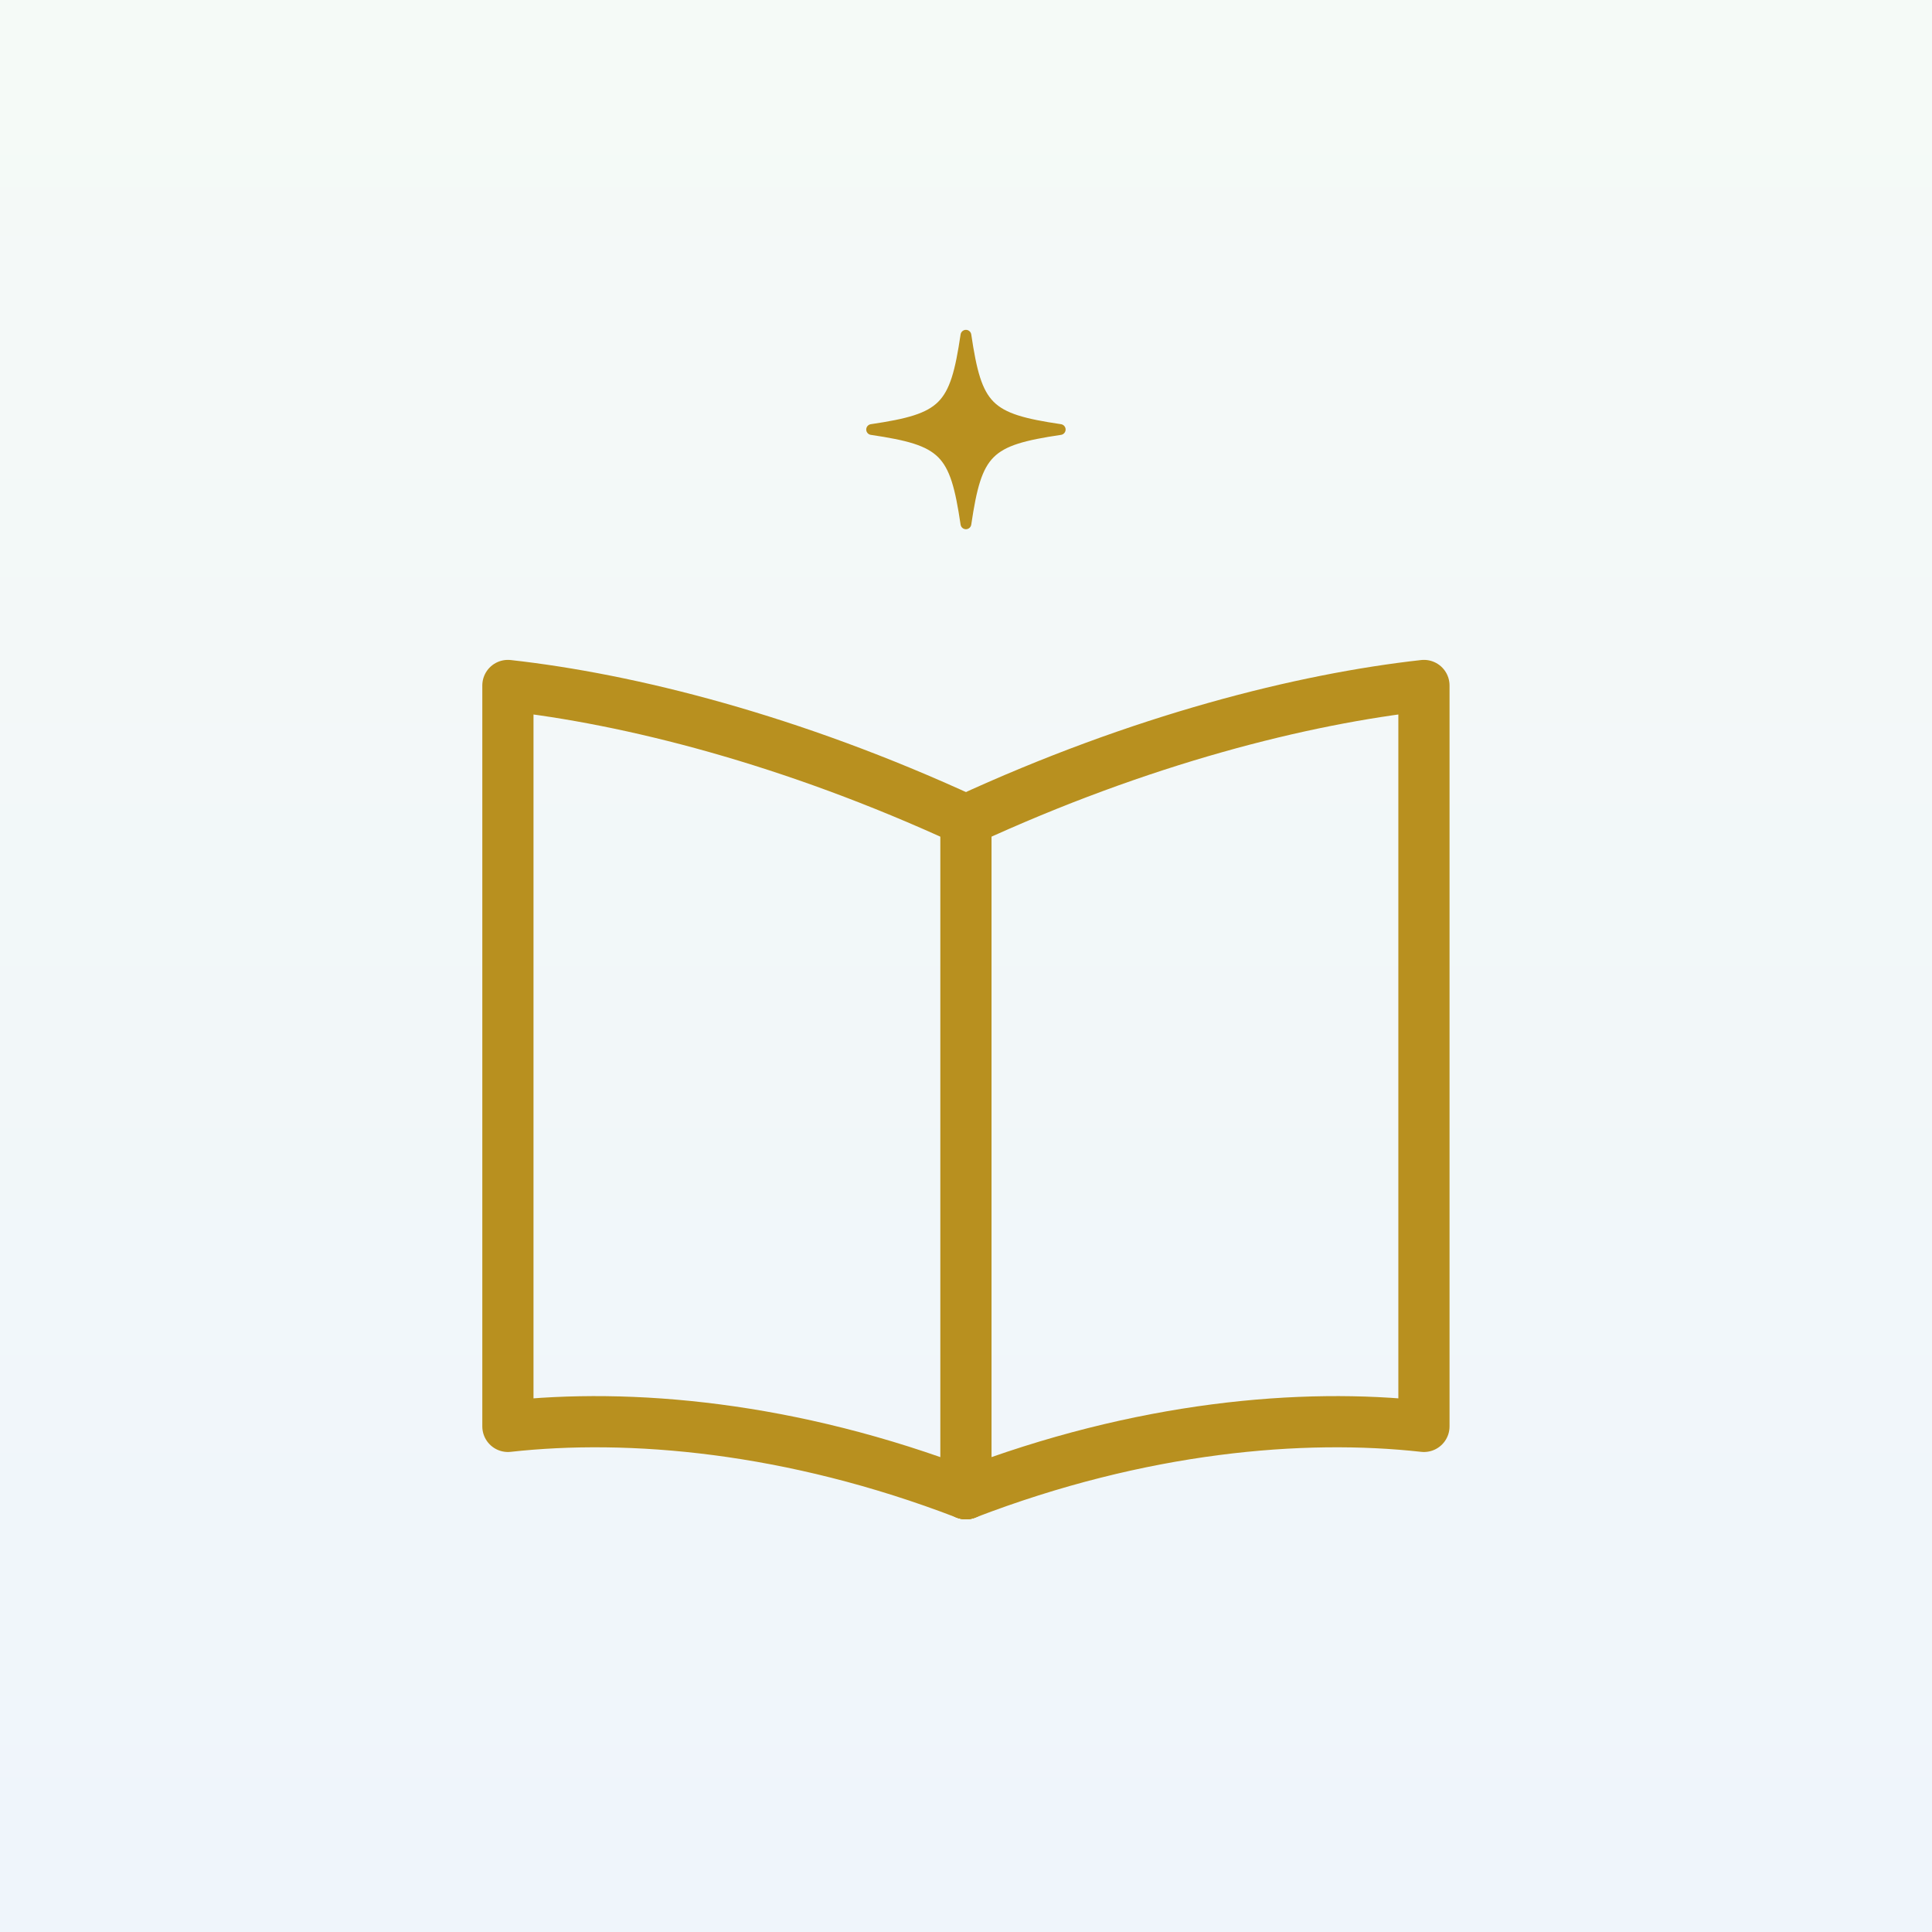
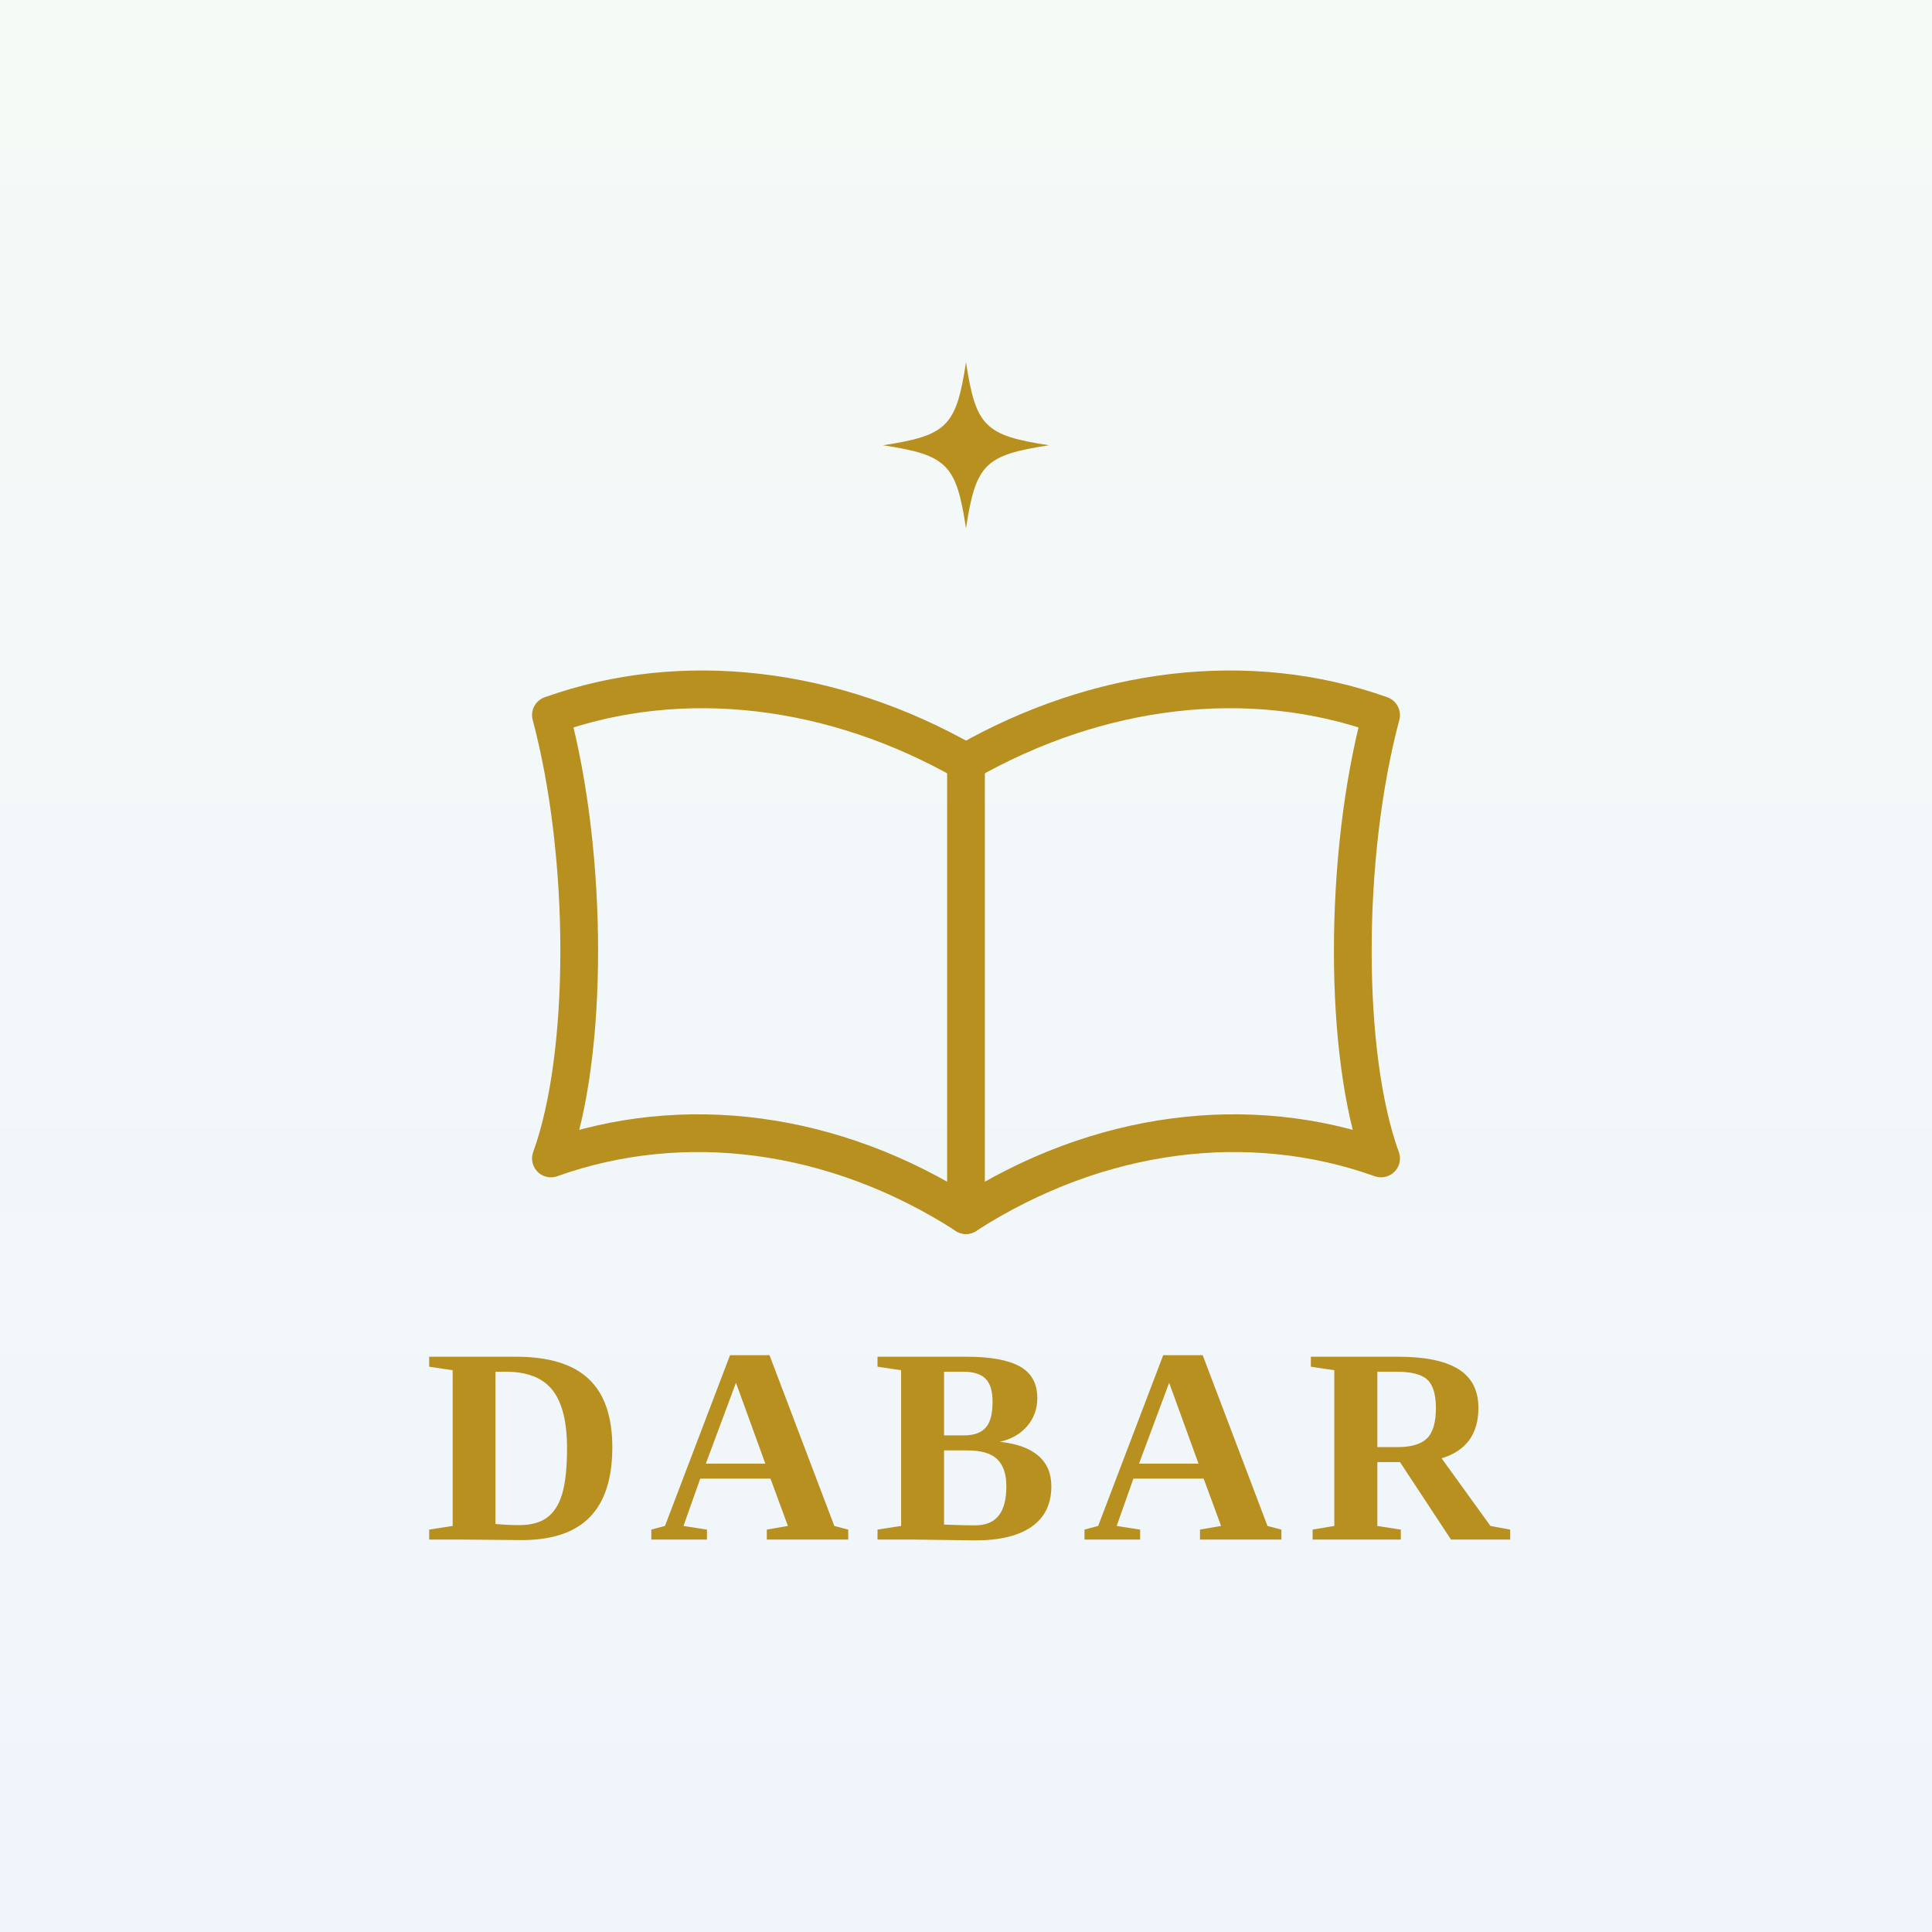
<svg xmlns="http://www.w3.org/2000/svg" width="512" height="512" viewBox="0 0 512 512" stroke-linecap="round" stroke-linejoin="round">
  <defs>
    <linearGradient id="bg" x1="0" y1="0" x2="0" y2="1">
      <stop offset="0" stop-color="#f5faf7" />
      <stop offset="1" stop-color="#eff5fb" />
    </linearGradient>
  </defs>
  <rect width="512" height="512" fill="url(#bg)" />
-   <g transform="translate(27.5,46) scale(7.14)">
-     <path d="M32 6c.4 2.7.8 3.1 3.5 3.5-2.7.4-3.1.8-3.5 3.5-.4-2.7-.8-3.1-3.5-3.5 2.7-.4 3.1-.8 3.5-3.5z" fill="#b8901f" stroke="#b8901f" stroke-width="0.4" />
-     <path d="M32 24V49" fill="none" stroke="#b8901f" stroke-width="1.9" />
-     <path d="M32 24C25.5 21 19.5 19.5 15 19V46.5C19.5 46 25.5 46.5 32 49" fill="none" stroke="#b8901f" stroke-width="1.9" />
-     <path d="M32 24C38.5 21 44.5 19.5 49 19V46.5C44.5 46 38.5 46.5 32 49" fill="none" stroke="#b8901f" stroke-width="1.9" />
+   <path d="M256 96c2.6 17 5 19.4 22 22-17 2.6-19.4 5-22 22-2.6-17-5-19.4-22-22 17-2.6 19.4-5 22-22z" fill="#b8901f" />
+   <g transform="translate(96,82) scale(5.0)">
+     <path d="M32 24V48" fill="none" stroke="#b8901f" stroke-width="2" />
+     <path d="M32 24C25 20 17 19 10 21.5C12 29 12 39.5 10 45C17 42.5 25 43.5 32 48" fill="none" stroke="#b8901f" stroke-width="2" />
+     <path d="M32 24C39 20 47 19 54 21.5C52 29 52 39.5 54 45C47 42.5 39 43.5 32 48" fill="none" stroke="#b8901f" stroke-width="2" />
  </g>
+   <text x="256" y="408" font-family="'Liberation Serif','Times New Roman',Georgia,serif" font-size="74" font-weight="700" letter-spacing="6" fill="#b8901f" text-anchor="middle">DABAR</text>
</svg>
